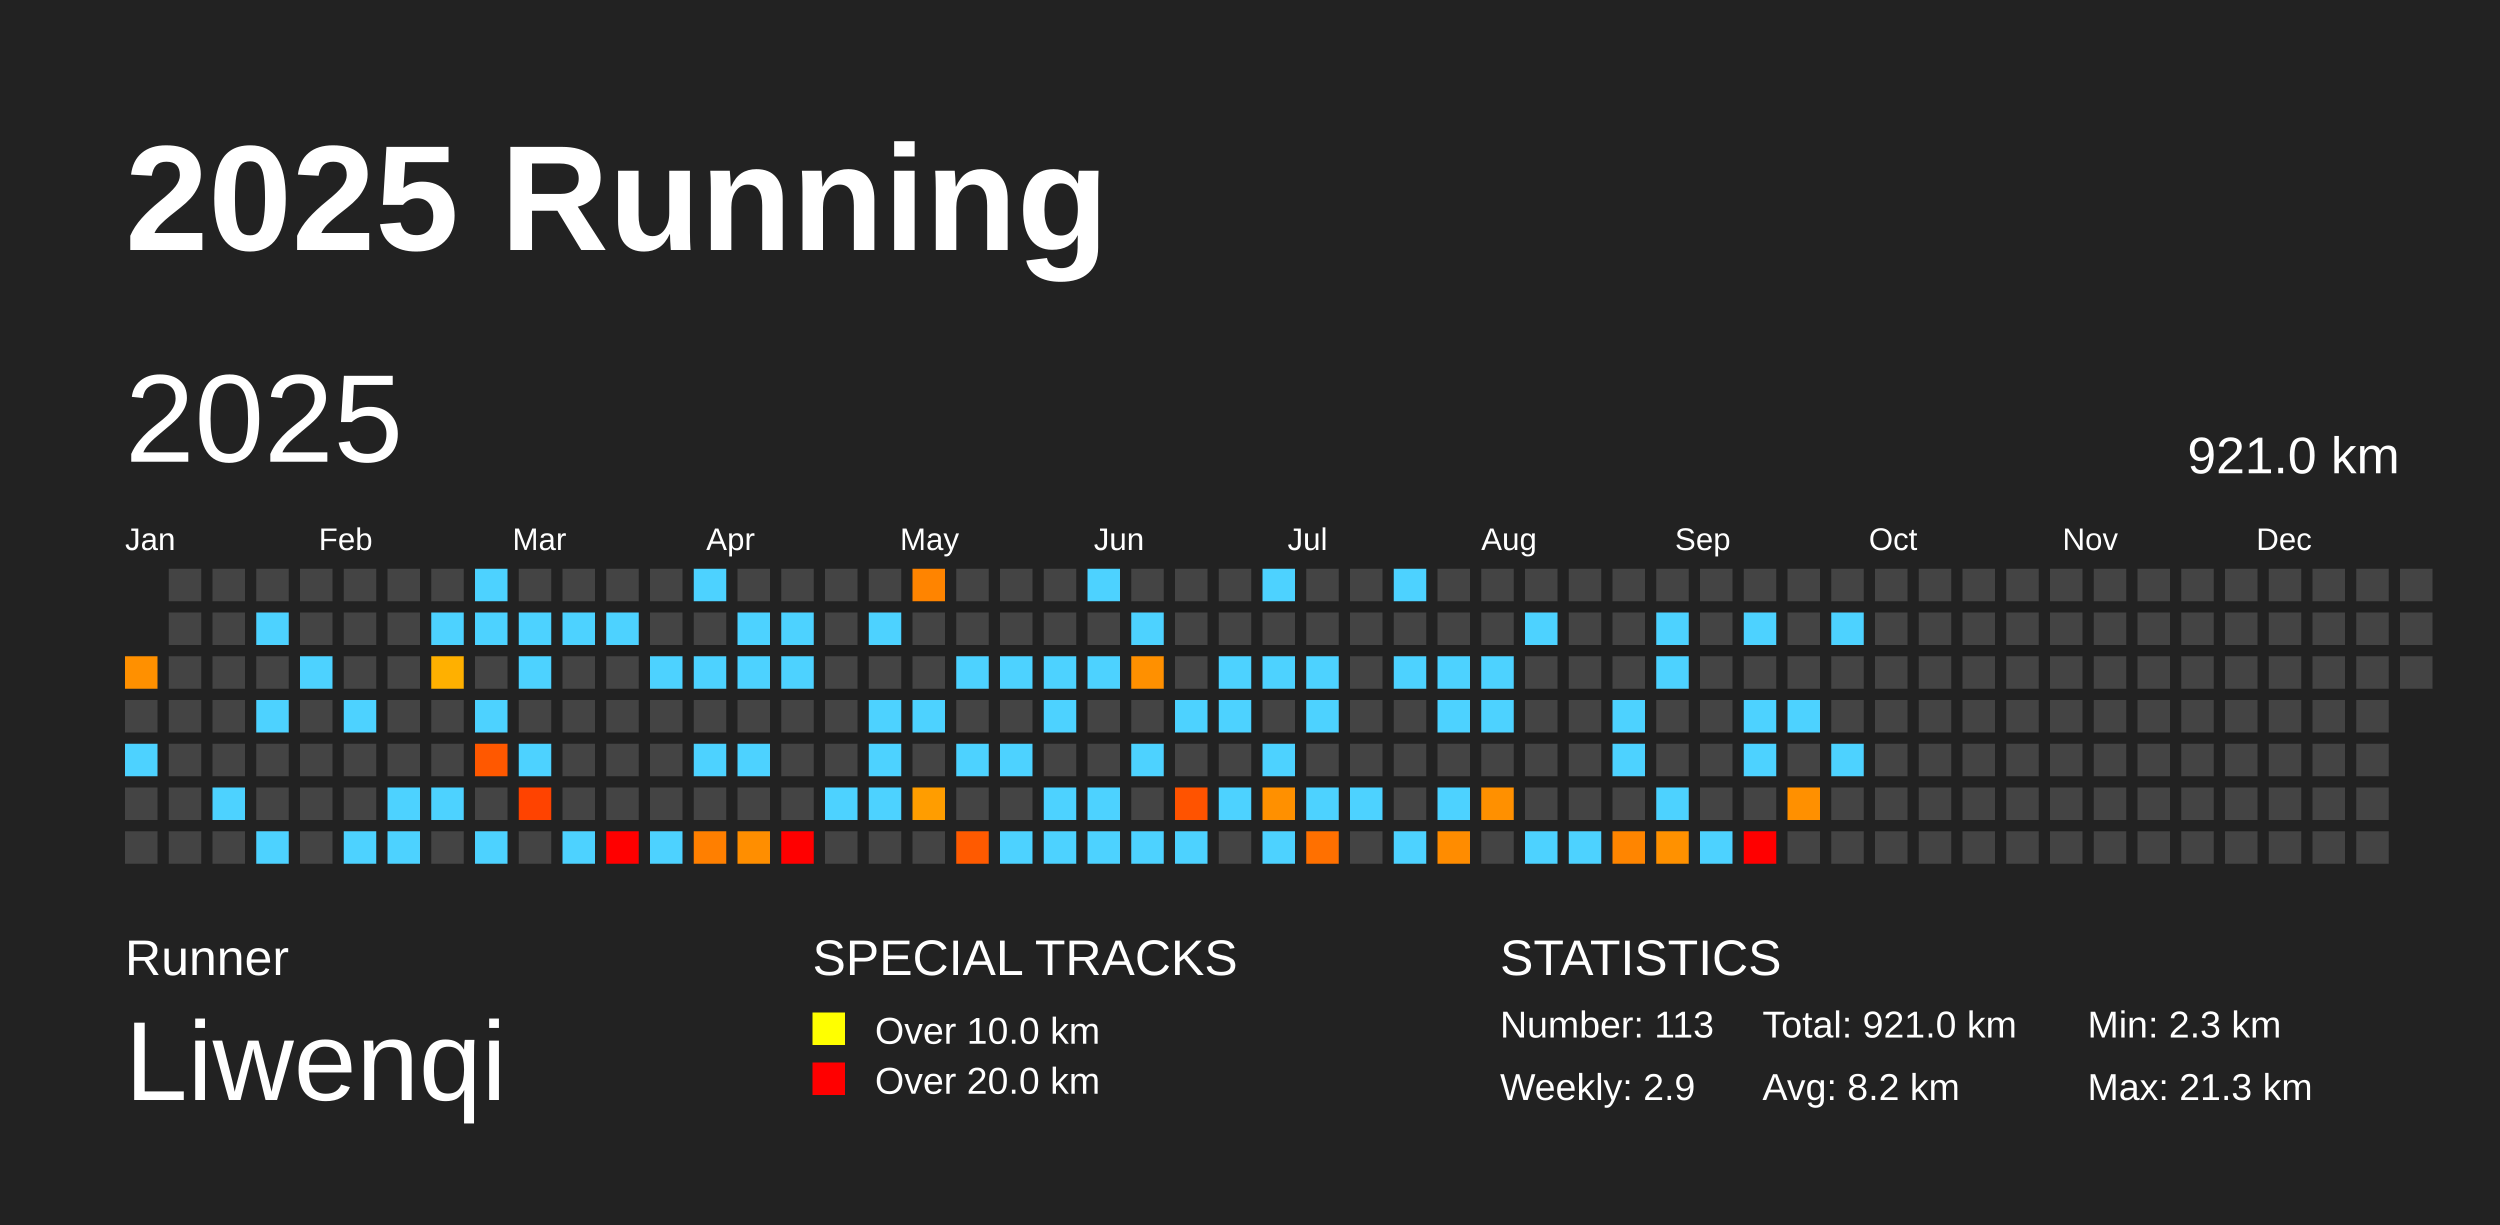
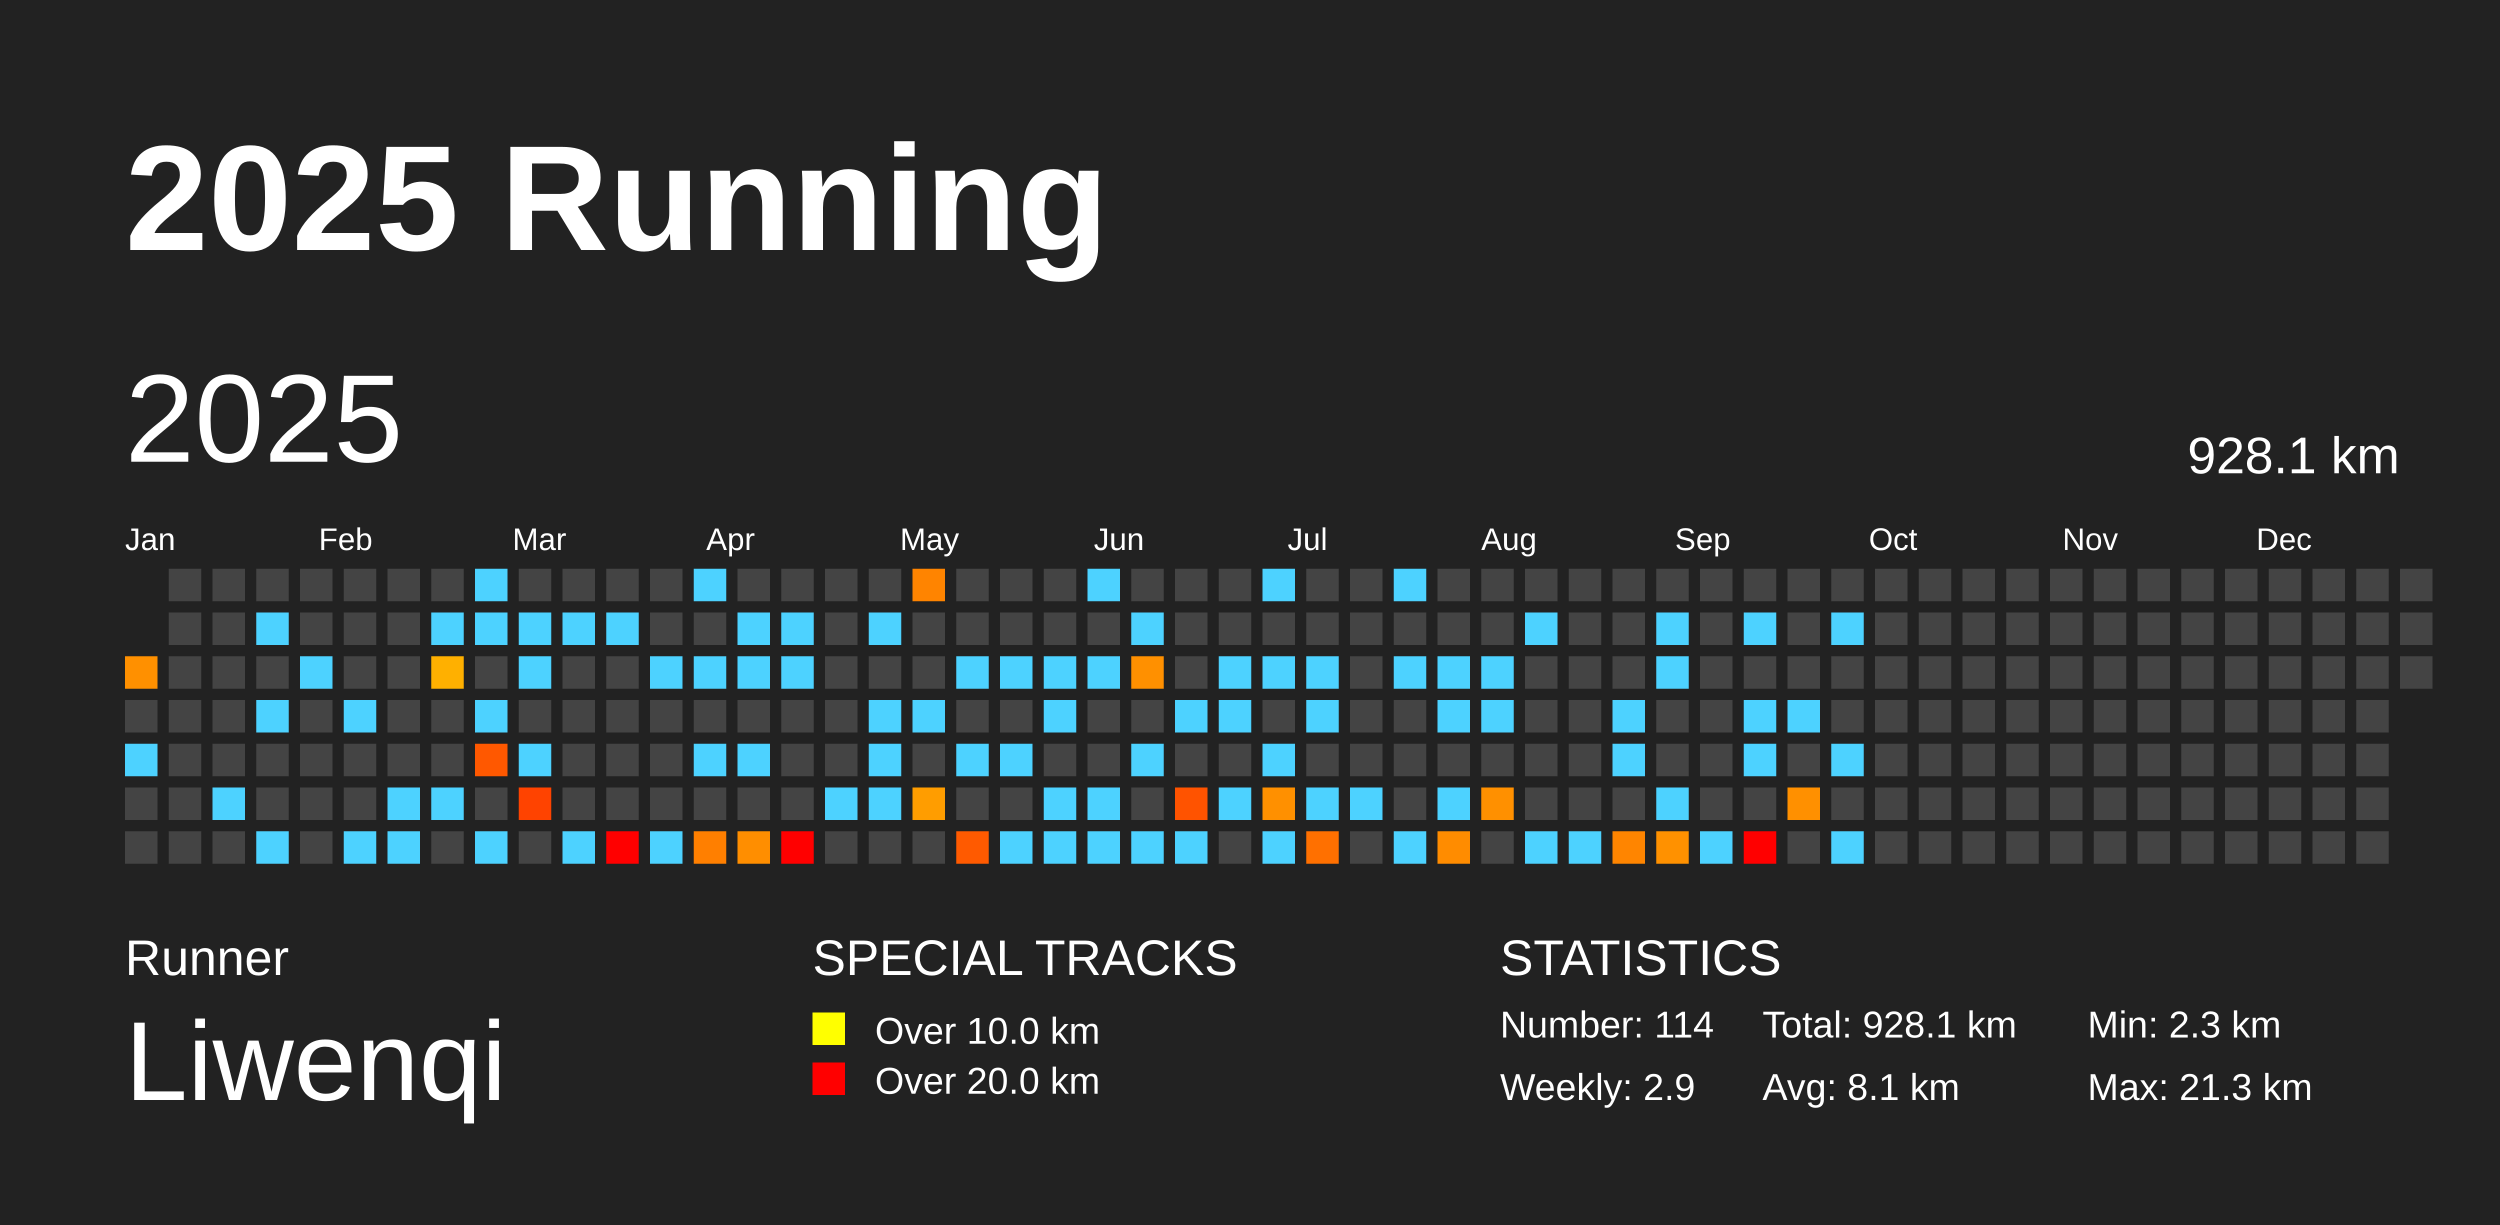
<svg xmlns="http://www.w3.org/2000/svg" baseProfile="full" height="98mm" version="1.1" viewBox="0,0,200,98" width="200mm">
  <defs />
  <rect fill="#222222" height="98" width="200" x="0" y="0" />
  <text fill="#FFFFFF" style="font-size:12px; font-family:Arial; font-weight:bold;" x="10" y="20">2025 Running</text>
  <text fill="#FFFFFF" style="font-size:4px; font-family:Arial" x="10" y="78">Runner</text>
  <text fill="#FFFFFF" style="font-size:9px; font-family:Arial" x="10" y="88">Liwenqi</text>
  <text fill="#FFFFFF" style="font-size:4px; font-family:Arial" x="65" y="78">SPECIAL TRACKS</text>
  <rect fill="yellow" height="2.6" width="2.6" x="65" y="81" />
  <text fill="#FFFFFF" style="font-size:3px; font-family:Arial" x="70" y="83.5">Over 10.0 km</text>
  <rect fill="red" height="2.6" width="2.6" x="65" y="85" />
  <text fill="#FFFFFF" style="font-size:3px; font-family:Arial" x="70" y="87.5">Over 20.0 km</text>
  <text fill="#FFFFFF" style="font-size:4px; font-family:Arial" x="120" y="78">STATISTICS</text>
-   <text fill="#FFFFFF" style="font-size:3px; font-family:Arial" x="120" y="83">Number: 113</text>
+   <text fill="#FFFFFF" style="font-size:3px; font-family:Arial" x="120" y="83">Number: 114</text>
  <text fill="#FFFFFF" style="font-size:3px; font-family:Arial" x="120" y="88">Weekly: 2.9</text>
-   <text fill="#FFFFFF" style="font-size:3px; font-family:Arial" x="141" y="83">Total: 921.0 km</text>
-   <text fill="#FFFFFF" style="font-size:3px; font-family:Arial" x="141" y="88">Avg: 8.2 km</text>
+   <text fill="#FFFFFF" style="font-size:3px; font-family:Arial" x="141" y="83">Total: 928.1 km</text>
+   <text fill="#FFFFFF" style="font-size:3px; font-family:Arial" x="141" y="88">Avg: 8.1 km</text>
  <text fill="#FFFFFF" style="font-size:3px; font-family:Arial" x="167" y="83">Min: 2.3 km</text>
  <text fill="#FFFFFF" style="font-size:3px; font-family:Arial" x="167" y="88">Max: 21.3 km</text>
  <text dominant-baseline="hanging" fill="#FFFFFF" style="font-size:10.0px; font-family:Arial;" x="10" y="30">2025</text>
-   <text dominant-baseline="hanging" fill="#FFFFFF" style="font-size:4.125px; font-family:Arial;" x="175" y="35">921.0 km</text>
+   <text dominant-baseline="hanging" fill="#FFFFFF" style="font-size:4.125px; font-family:Arial;" x="175" y="35">928.1 km</text>
  <text fill="#FFFFFF" style="font-size:2.5px; font-family:Arial" x="10.0" y="44">Jan</text>
  <text fill="#FFFFFF" style="font-size:2.5px; font-family:Arial" x="25.5" y="44">Feb</text>
  <text fill="#FFFFFF" style="font-size:2.5px; font-family:Arial" x="41.0" y="44">Mar</text>
  <text fill="#FFFFFF" style="font-size:2.5px; font-family:Arial" x="56.5" y="44">Apr</text>
  <text fill="#FFFFFF" style="font-size:2.5px; font-family:Arial" x="72.0" y="44">May</text>
  <text fill="#FFFFFF" style="font-size:2.5px; font-family:Arial" x="87.5" y="44">Jun</text>
  <text fill="#FFFFFF" style="font-size:2.5px; font-family:Arial" x="103.0" y="44">Jul</text>
  <text fill="#FFFFFF" style="font-size:2.5px; font-family:Arial" x="118.5" y="44">Aug</text>
  <text fill="#FFFFFF" style="font-size:2.5px; font-family:Arial" x="134.0" y="44">Sep</text>
  <text fill="#FFFFFF" style="font-size:2.5px; font-family:Arial" x="149.5" y="44">Oct</text>
  <text fill="#FFFFFF" style="font-size:2.5px; font-family:Arial" x="165.0" y="44">Nov</text>
  <text fill="#FFFFFF" style="font-size:2.5px; font-family:Arial" x="180.5" y="44">Dec</text>
  <rect fill="#ff9000" height="2.6" width="2.6" x="10.0" y="52.5" />
  <rect fill="#444444" height="2.6" width="2.6" x="10.0" y="56.0" />
  <rect fill="#4dd2ff" height="2.6" width="2.6" x="10.0" y="59.5" />
  <rect fill="#444444" height="2.6" width="2.6" x="10.0" y="63.0" />
  <rect fill="#444444" height="2.6" width="2.6" x="10.0" y="66.5" />
  <rect fill="#444444" height="2.6" width="2.6" x="13.5" y="45.5" />
  <rect fill="#444444" height="2.6" width="2.6" x="13.5" y="49.0" />
  <rect fill="#444444" height="2.6" width="2.6" x="13.5" y="52.5" />
  <rect fill="#444444" height="2.6" width="2.6" x="13.5" y="56.0" />
  <rect fill="#444444" height="2.6" width="2.6" x="13.5" y="59.5" />
  <rect fill="#444444" height="2.6" width="2.6" x="13.5" y="63.0" />
  <rect fill="#444444" height="2.6" width="2.6" x="13.5" y="66.5" />
  <rect fill="#444444" height="2.6" width="2.6" x="17.0" y="45.5" />
  <rect fill="#444444" height="2.6" width="2.6" x="17.0" y="49.0" />
  <rect fill="#444444" height="2.6" width="2.6" x="17.0" y="52.5" />
  <rect fill="#444444" height="2.6" width="2.6" x="17.0" y="56.0" />
  <rect fill="#444444" height="2.6" width="2.6" x="17.0" y="59.5" />
  <rect fill="#4dd2ff" height="2.6" width="2.6" x="17.0" y="63.0" />
  <rect fill="#444444" height="2.6" width="2.6" x="17.0" y="66.5" />
  <rect fill="#444444" height="2.6" width="2.6" x="20.5" y="45.5" />
  <rect fill="#4dd2ff" height="2.6" width="2.6" x="20.5" y="49.0" />
  <rect fill="#444444" height="2.6" width="2.6" x="20.5" y="52.5" />
  <rect fill="#4dd2ff" height="2.6" width="2.6" x="20.5" y="56.0" />
  <rect fill="#444444" height="2.6" width="2.6" x="20.5" y="59.5" />
  <rect fill="#444444" height="2.6" width="2.6" x="20.5" y="63.0" />
  <rect fill="#4dd2ff" height="2.6" width="2.6" x="20.5" y="66.5" />
  <rect fill="#444444" height="2.6" width="2.6" x="24.0" y="45.5" />
  <rect fill="#444444" height="2.6" width="2.6" x="24.0" y="49.0" />
  <rect fill="#4dd2ff" height="2.6" width="2.6" x="24.0" y="52.5" />
  <rect fill="#444444" height="2.6" width="2.6" x="24.0" y="56.0" />
  <rect fill="#444444" height="2.6" width="2.6" x="24.0" y="59.5" />
  <rect fill="#444444" height="2.6" width="2.6" x="24.0" y="63.0" />
  <rect fill="#444444" height="2.6" width="2.6" x="24.0" y="66.5" />
  <rect fill="#444444" height="2.6" width="2.6" x="27.5" y="45.5" />
  <rect fill="#444444" height="2.6" width="2.6" x="27.5" y="49.0" />
  <rect fill="#444444" height="2.6" width="2.6" x="27.5" y="52.5" />
  <rect fill="#4dd2ff" height="2.6" width="2.6" x="27.5" y="56.0" />
  <rect fill="#444444" height="2.6" width="2.6" x="27.5" y="59.5" />
  <rect fill="#444444" height="2.6" width="2.6" x="27.5" y="63.0" />
  <rect fill="#4dd2ff" height="2.6" width="2.6" x="27.5" y="66.5" />
  <rect fill="#444444" height="2.6" width="2.6" x="31.0" y="45.5" />
  <rect fill="#444444" height="2.6" width="2.6" x="31.0" y="49.0" />
  <rect fill="#444444" height="2.6" width="2.6" x="31.0" y="52.5" />
  <rect fill="#444444" height="2.6" width="2.6" x="31.0" y="56.0" />
  <rect fill="#444444" height="2.6" width="2.6" x="31.0" y="59.5" />
  <rect fill="#4dd2ff" height="2.6" width="2.6" x="31.0" y="63.0" />
  <rect fill="#4dd2ff" height="2.6" width="2.6" x="31.0" y="66.5" />
  <rect fill="#444444" height="2.6" width="2.6" x="34.5" y="45.5" />
  <rect fill="#4dd2ff" height="2.6" width="2.6" x="34.5" y="49.0" />
  <rect fill="#ffb000" height="2.6" width="2.6" x="34.5" y="52.5" />
  <rect fill="#444444" height="2.6" width="2.6" x="34.5" y="56.0" />
  <rect fill="#444444" height="2.6" width="2.6" x="34.5" y="59.5" />
  <rect fill="#4dd2ff" height="2.6" width="2.6" x="34.5" y="63.0" />
  <rect fill="#444444" height="2.6" width="2.6" x="34.5" y="66.5" />
  <rect fill="#4dd2ff" height="2.6" width="2.6" x="38.0" y="45.5" />
  <rect fill="#4dd2ff" height="2.6" width="2.6" x="38.0" y="49.0" />
  <rect fill="#444444" height="2.6" width="2.6" x="38.0" y="52.5" />
  <rect fill="#4dd2ff" height="2.6" width="2.6" x="38.0" y="56.0" />
  <rect fill="#ff5800" height="2.6" width="2.6" x="38.0" y="59.5" />
  <rect fill="#444444" height="2.6" width="2.6" x="38.0" y="63.0" />
  <rect fill="#4dd2ff" height="2.6" width="2.6" x="38.0" y="66.5" />
  <rect fill="#444444" height="2.6" width="2.6" x="41.5" y="45.5" />
  <rect fill="#4dd2ff" height="2.6" width="2.6" x="41.5" y="49.0" />
  <rect fill="#4dd2ff" height="2.6" width="2.6" x="41.5" y="52.5" />
  <rect fill="#444444" height="2.6" width="2.6" x="41.5" y="56.0" />
  <rect fill="#4dd2ff" height="2.6" width="2.6" x="41.5" y="59.5" />
  <rect fill="#ff4300" height="2.6" width="2.6" x="41.5" y="63.0" />
  <rect fill="#444444" height="2.6" width="2.6" x="41.5" y="66.5" />
  <rect fill="#444444" height="2.6" width="2.6" x="45.0" y="45.5" />
  <rect fill="#4dd2ff" height="2.6" width="2.6" x="45.0" y="49.0" />
  <rect fill="#444444" height="2.6" width="2.6" x="45.0" y="52.5" />
  <rect fill="#444444" height="2.6" width="2.6" x="45.0" y="56.0" />
  <rect fill="#444444" height="2.6" width="2.6" x="45.0" y="59.5" />
  <rect fill="#444444" height="2.6" width="2.6" x="45.0" y="63.0" />
  <rect fill="#4dd2ff" height="2.6" width="2.6" x="45.0" y="66.5" />
  <rect fill="#444444" height="2.6" width="2.6" x="48.5" y="45.5" />
  <rect fill="#4dd2ff" height="2.6" width="2.6" x="48.5" y="49.0" />
  <rect fill="#444444" height="2.6" width="2.6" x="48.5" y="52.5" />
  <rect fill="#444444" height="2.6" width="2.6" x="48.5" y="56.0" />
  <rect fill="#444444" height="2.6" width="2.6" x="48.5" y="59.5" />
  <rect fill="#444444" height="2.6" width="2.6" x="48.5" y="63.0" />
  <rect fill="red" height="2.6" width="2.6" x="48.5" y="66.5" />
  <rect fill="#444444" height="2.6" width="2.6" x="52.0" y="45.5" />
  <rect fill="#444444" height="2.6" width="2.6" x="52.0" y="49.0" />
  <rect fill="#4dd2ff" height="2.6" width="2.6" x="52.0" y="52.5" />
  <rect fill="#444444" height="2.6" width="2.6" x="52.0" y="56.0" />
  <rect fill="#444444" height="2.6" width="2.6" x="52.0" y="59.5" />
  <rect fill="#444444" height="2.6" width="2.6" x="52.0" y="63.0" />
  <rect fill="#4dd2ff" height="2.6" width="2.6" x="52.0" y="66.5" />
  <rect fill="#4dd2ff" height="2.6" width="2.6" x="55.5" y="45.5" />
  <rect fill="#444444" height="2.6" width="2.6" x="55.5" y="49.0" />
  <rect fill="#4dd2ff" height="2.6" width="2.6" x="55.5" y="52.5" />
  <rect fill="#444444" height="2.6" width="2.6" x="55.5" y="56.0" />
  <rect fill="#4dd2ff" height="2.6" width="2.6" x="55.5" y="59.5" />
  <rect fill="#444444" height="2.6" width="2.6" x="55.5" y="63.0" />
  <rect fill="#ff7f00" height="2.6" width="2.6" x="55.5" y="66.5" />
  <rect fill="#444444" height="2.6" width="2.6" x="59.0" y="45.5" />
  <rect fill="#4dd2ff" height="2.6" width="2.6" x="59.0" y="49.0" />
  <rect fill="#4dd2ff" height="2.6" width="2.6" x="59.0" y="52.5" />
  <rect fill="#444444" height="2.6" width="2.6" x="59.0" y="56.0" />
  <rect fill="#4dd2ff" height="2.6" width="2.6" x="59.0" y="59.5" />
  <rect fill="#444444" height="2.6" width="2.6" x="59.0" y="63.0" />
  <rect fill="#ff8e00" height="2.6" width="2.6" x="59.0" y="66.5" />
  <rect fill="#444444" height="2.6" width="2.6" x="62.5" y="45.5" />
  <rect fill="#4dd2ff" height="2.6" width="2.6" x="62.5" y="49.0" />
  <rect fill="#4dd2ff" height="2.6" width="2.6" x="62.5" y="52.5" />
  <rect fill="#444444" height="2.6" width="2.6" x="62.5" y="56.0" />
  <rect fill="#444444" height="2.6" width="2.6" x="62.5" y="59.5" />
  <rect fill="#444444" height="2.6" width="2.6" x="62.5" y="63.0" />
  <rect fill="red" height="2.6" width="2.6" x="62.5" y="66.5" />
  <rect fill="#444444" height="2.6" width="2.6" x="66.0" y="45.5" />
  <rect fill="#444444" height="2.6" width="2.6" x="66.0" y="49.0" />
  <rect fill="#444444" height="2.6" width="2.6" x="66.0" y="52.5" />
  <rect fill="#444444" height="2.6" width="2.6" x="66.0" y="56.0" />
  <rect fill="#444444" height="2.6" width="2.6" x="66.0" y="59.5" />
  <rect fill="#4dd2ff" height="2.6" width="2.6" x="66.0" y="63.0" />
  <rect fill="#444444" height="2.6" width="2.6" x="66.0" y="66.5" />
  <rect fill="#444444" height="2.6" width="2.6" x="69.5" y="45.5" />
  <rect fill="#4dd2ff" height="2.6" width="2.6" x="69.5" y="49.0" />
  <rect fill="#444444" height="2.6" width="2.6" x="69.5" y="52.5" />
  <rect fill="#4dd2ff" height="2.6" width="2.6" x="69.5" y="56.0" />
  <rect fill="#4dd2ff" height="2.6" width="2.6" x="69.5" y="59.5" />
  <rect fill="#4dd2ff" height="2.6" width="2.6" x="69.5" y="63.0" />
  <rect fill="#444444" height="2.6" width="2.6" x="69.5" y="66.5" />
  <rect fill="#ff8400" height="2.6" width="2.6" x="73.0" y="45.5" />
  <rect fill="#444444" height="2.6" width="2.6" x="73.0" y="49.0" />
  <rect fill="#444444" height="2.6" width="2.6" x="73.0" y="52.5" />
  <rect fill="#4dd2ff" height="2.6" width="2.6" x="73.0" y="56.0" />
  <rect fill="#444444" height="2.6" width="2.6" x="73.0" y="59.5" />
  <rect fill="#ff9d00" height="2.6" width="2.6" x="73.0" y="63.0" />
  <rect fill="#444444" height="2.6" width="2.6" x="73.0" y="66.5" />
  <rect fill="#444444" height="2.6" width="2.6" x="76.5" y="45.5" />
  <rect fill="#444444" height="2.6" width="2.6" x="76.5" y="49.0" />
  <rect fill="#4dd2ff" height="2.6" width="2.6" x="76.5" y="52.5" />
  <rect fill="#444444" height="2.6" width="2.6" x="76.5" y="56.0" />
  <rect fill="#4dd2ff" height="2.6" width="2.6" x="76.5" y="59.5" />
  <rect fill="#444444" height="2.6" width="2.6" x="76.5" y="63.0" />
  <rect fill="#ff5a00" height="2.6" width="2.6" x="76.5" y="66.5" />
  <rect fill="#444444" height="2.6" width="2.6" x="80.0" y="45.5" />
  <rect fill="#444444" height="2.6" width="2.6" x="80.0" y="49.0" />
  <rect fill="#4dd2ff" height="2.6" width="2.6" x="80.0" y="52.5" />
  <rect fill="#444444" height="2.6" width="2.6" x="80.0" y="56.0" />
  <rect fill="#4dd2ff" height="2.6" width="2.6" x="80.0" y="59.5" />
  <rect fill="#444444" height="2.6" width="2.6" x="80.0" y="63.0" />
  <rect fill="#4dd2ff" height="2.6" width="2.6" x="80.0" y="66.5" />
  <rect fill="#444444" height="2.6" width="2.6" x="83.5" y="45.5" />
  <rect fill="#444444" height="2.6" width="2.6" x="83.5" y="49.0" />
  <rect fill="#4dd2ff" height="2.6" width="2.6" x="83.5" y="52.5" />
  <rect fill="#4dd2ff" height="2.6" width="2.6" x="83.5" y="56.0" />
  <rect fill="#444444" height="2.6" width="2.6" x="83.5" y="59.5" />
  <rect fill="#4dd2ff" height="2.6" width="2.6" x="83.5" y="63.0" />
  <rect fill="#4dd2ff" height="2.6" width="2.6" x="83.5" y="66.5" />
  <rect fill="#4dd2ff" height="2.6" width="2.6" x="87.0" y="45.5" />
  <rect fill="#444444" height="2.6" width="2.6" x="87.0" y="49.0" />
  <rect fill="#4dd2ff" height="2.6" width="2.6" x="87.0" y="52.5" />
  <rect fill="#444444" height="2.6" width="2.6" x="87.0" y="56.0" />
  <rect fill="#444444" height="2.6" width="2.6" x="87.0" y="59.5" />
  <rect fill="#4dd2ff" height="2.6" width="2.6" x="87.0" y="63.0" />
  <rect fill="#4dd2ff" height="2.6" width="2.6" x="87.0" y="66.5" />
  <rect fill="#444444" height="2.6" width="2.6" x="90.5" y="45.5" />
  <rect fill="#4dd2ff" height="2.6" width="2.6" x="90.5" y="49.0" />
  <rect fill="#ff9000" height="2.6" width="2.6" x="90.5" y="52.5" />
  <rect fill="#444444" height="2.6" width="2.6" x="90.5" y="56.0" />
  <rect fill="#4dd2ff" height="2.6" width="2.6" x="90.5" y="59.5" />
  <rect fill="#444444" height="2.6" width="2.6" x="90.5" y="63.0" />
  <rect fill="#4dd2ff" height="2.6" width="2.6" x="90.5" y="66.5" />
  <rect fill="#444444" height="2.6" width="2.6" x="94.0" y="45.5" />
  <rect fill="#444444" height="2.6" width="2.6" x="94.0" y="49.0" />
  <rect fill="#444444" height="2.6" width="2.6" x="94.0" y="52.5" />
  <rect fill="#4dd2ff" height="2.6" width="2.6" x="94.0" y="56.0" />
  <rect fill="#444444" height="2.6" width="2.6" x="94.0" y="59.5" />
  <rect fill="#ff5300" height="2.6" width="2.6" x="94.0" y="63.0" />
  <rect fill="#4dd2ff" height="2.6" width="2.6" x="94.0" y="66.5" />
  <rect fill="#444444" height="2.6" width="2.6" x="97.5" y="45.5" />
  <rect fill="#444444" height="2.6" width="2.6" x="97.5" y="49.0" />
  <rect fill="#4dd2ff" height="2.6" width="2.6" x="97.5" y="52.5" />
  <rect fill="#4dd2ff" height="2.6" width="2.6" x="97.5" y="56.0" />
  <rect fill="#444444" height="2.6" width="2.6" x="97.5" y="59.5" />
  <rect fill="#4dd2ff" height="2.6" width="2.6" x="97.5" y="63.0" />
  <rect fill="#444444" height="2.6" width="2.6" x="97.5" y="66.5" />
  <rect fill="#4dd2ff" height="2.6" width="2.6" x="101.0" y="45.5" />
  <rect fill="#444444" height="2.6" width="2.6" x="101.0" y="49.0" />
  <rect fill="#4dd2ff" height="2.6" width="2.6" x="101.0" y="52.5" />
  <rect fill="#444444" height="2.6" width="2.6" x="101.0" y="56.0" />
  <rect fill="#4dd2ff" height="2.6" width="2.6" x="101.0" y="59.5" />
  <rect fill="#ff9000" height="2.6" width="2.6" x="101.0" y="63.0" />
  <rect fill="#4dd2ff" height="2.6" width="2.6" x="101.0" y="66.5" />
  <rect fill="#444444" height="2.6" width="2.6" x="104.5" y="45.5" />
  <rect fill="#444444" height="2.6" width="2.6" x="104.5" y="49.0" />
  <rect fill="#4dd2ff" height="2.6" width="2.6" x="104.5" y="52.5" />
  <rect fill="#4dd2ff" height="2.6" width="2.6" x="104.5" y="56.0" />
  <rect fill="#444444" height="2.6" width="2.6" x="104.5" y="59.5" />
  <rect fill="#4dd2ff" height="2.6" width="2.6" x="104.5" y="63.0" />
  <rect fill="#ff7000" height="2.6" width="2.6" x="104.5" y="66.5" />
  <rect fill="#444444" height="2.6" width="2.6" x="108.0" y="45.5" />
  <rect fill="#444444" height="2.6" width="2.6" x="108.0" y="49.0" />
  <rect fill="#444444" height="2.6" width="2.6" x="108.0" y="52.5" />
  <rect fill="#444444" height="2.6" width="2.6" x="108.0" y="56.0" />
  <rect fill="#444444" height="2.6" width="2.6" x="108.0" y="59.5" />
  <rect fill="#4dd2ff" height="2.6" width="2.6" x="108.0" y="63.0" />
  <rect fill="#444444" height="2.6" width="2.6" x="108.0" y="66.5" />
  <rect fill="#4dd2ff" height="2.6" width="2.6" x="111.5" y="45.5" />
  <rect fill="#444444" height="2.6" width="2.6" x="111.5" y="49.0" />
  <rect fill="#4dd2ff" height="2.6" width="2.6" x="111.5" y="52.5" />
  <rect fill="#444444" height="2.6" width="2.6" x="111.5" y="56.0" />
  <rect fill="#444444" height="2.6" width="2.6" x="111.5" y="59.5" />
  <rect fill="#444444" height="2.6" width="2.6" x="111.5" y="63.0" />
  <rect fill="#4dd2ff" height="2.6" width="2.6" x="111.5" y="66.5" />
  <rect fill="#444444" height="2.6" width="2.6" x="115.0" y="45.5" />
  <rect fill="#444444" height="2.6" width="2.6" x="115.0" y="49.0" />
  <rect fill="#4dd2ff" height="2.6" width="2.6" x="115.0" y="52.5" />
  <rect fill="#4dd2ff" height="2.6" width="2.6" x="115.0" y="56.0" />
  <rect fill="#444444" height="2.6" width="2.6" x="115.0" y="59.5" />
  <rect fill="#4dd2ff" height="2.6" width="2.6" x="115.0" y="63.0" />
  <rect fill="#ff8c00" height="2.6" width="2.6" x="115.0" y="66.5" />
  <rect fill="#444444" height="2.6" width="2.6" x="118.5" y="45.5" />
  <rect fill="#444444" height="2.6" width="2.6" x="118.5" y="49.0" />
  <rect fill="#4dd2ff" height="2.6" width="2.6" x="118.5" y="52.5" />
  <rect fill="#4dd2ff" height="2.6" width="2.6" x="118.5" y="56.0" />
  <rect fill="#444444" height="2.6" width="2.6" x="118.5" y="59.5" />
  <rect fill="#ff9000" height="2.6" width="2.6" x="118.5" y="63.0" />
  <rect fill="#444444" height="2.6" width="2.6" x="118.5" y="66.5" />
  <rect fill="#444444" height="2.6" width="2.6" x="122.0" y="45.5" />
  <rect fill="#4dd2ff" height="2.6" width="2.6" x="122.0" y="49.0" />
  <rect fill="#444444" height="2.6" width="2.6" x="122.0" y="52.5" />
  <rect fill="#444444" height="2.6" width="2.6" x="122.0" y="56.0" />
  <rect fill="#444444" height="2.6" width="2.6" x="122.0" y="59.5" />
  <rect fill="#444444" height="2.6" width="2.6" x="122.0" y="63.0" />
  <rect fill="#4dd2ff" height="2.6" width="2.6" x="122.0" y="66.5" />
  <rect fill="#444444" height="2.6" width="2.6" x="125.5" y="45.5" />
  <rect fill="#444444" height="2.6" width="2.6" x="125.5" y="49.0" />
  <rect fill="#444444" height="2.6" width="2.6" x="125.5" y="52.5" />
  <rect fill="#444444" height="2.6" width="2.6" x="125.5" y="56.0" />
  <rect fill="#444444" height="2.6" width="2.6" x="125.5" y="59.5" />
  <rect fill="#444444" height="2.6" width="2.6" x="125.5" y="63.0" />
  <rect fill="#4dd2ff" height="2.6" width="2.6" x="125.5" y="66.5" />
  <rect fill="#444444" height="2.6" width="2.6" x="129.0" y="45.5" />
  <rect fill="#444444" height="2.6" width="2.6" x="129.0" y="49.0" />
  <rect fill="#444444" height="2.6" width="2.6" x="129.0" y="52.5" />
  <rect fill="#4dd2ff" height="2.6" width="2.6" x="129.0" y="56.0" />
  <rect fill="#4dd2ff" height="2.6" width="2.6" x="129.0" y="59.5" />
  <rect fill="#444444" height="2.6" width="2.6" x="129.0" y="63.0" />
  <rect fill="#ff8500" height="2.6" width="2.6" x="129.0" y="66.5" />
  <rect fill="#444444" height="2.6" width="2.6" x="132.5" y="45.5" />
  <rect fill="#4dd2ff" height="2.6" width="2.6" x="132.5" y="49.0" />
  <rect fill="#4dd2ff" height="2.6" width="2.6" x="132.5" y="52.5" />
  <rect fill="#444444" height="2.6" width="2.6" x="132.5" y="56.0" />
  <rect fill="#444444" height="2.6" width="2.6" x="132.5" y="59.5" />
  <rect fill="#4dd2ff" height="2.6" width="2.6" x="132.5" y="63.0" />
  <rect fill="#ff9100" height="2.6" width="2.6" x="132.5" y="66.5" />
  <rect fill="#444444" height="2.6" width="2.6" x="136.0" y="45.5" />
  <rect fill="#444444" height="2.6" width="2.6" x="136.0" y="49.0" />
  <rect fill="#444444" height="2.6" width="2.6" x="136.0" y="52.5" />
  <rect fill="#444444" height="2.6" width="2.6" x="136.0" y="56.0" />
  <rect fill="#444444" height="2.6" width="2.6" x="136.0" y="59.5" />
  <rect fill="#444444" height="2.6" width="2.6" x="136.0" y="63.0" />
  <rect fill="#4dd2ff" height="2.6" width="2.6" x="136.0" y="66.5" />
  <rect fill="#444444" height="2.6" width="2.6" x="139.5" y="45.5" />
  <rect fill="#4dd2ff" height="2.6" width="2.6" x="139.5" y="49.0" />
  <rect fill="#444444" height="2.6" width="2.6" x="139.5" y="52.5" />
  <rect fill="#4dd2ff" height="2.6" width="2.6" x="139.5" y="56.0" />
  <rect fill="#4dd2ff" height="2.6" width="2.6" x="139.5" y="59.5" />
  <rect fill="#444444" height="2.6" width="2.6" x="139.5" y="63.0" />
  <rect fill="red" height="2.6" width="2.6" x="139.5" y="66.5" />
  <rect fill="#444444" height="2.6" width="2.6" x="143.0" y="45.5" />
  <rect fill="#444444" height="2.6" width="2.6" x="143.0" y="49.0" />
  <rect fill="#444444" height="2.6" width="2.6" x="143.0" y="52.5" />
  <rect fill="#4dd2ff" height="2.6" width="2.6" x="143.0" y="56.0" />
  <rect fill="#444444" height="2.6" width="2.6" x="143.0" y="59.5" />
  <rect fill="#ff9000" height="2.6" width="2.6" x="143.0" y="63.0" />
  <rect fill="#444444" height="2.6" width="2.6" x="143.0" y="66.5" />
  <rect fill="#444444" height="2.6" width="2.6" x="146.5" y="45.5" />
  <rect fill="#4dd2ff" height="2.6" width="2.6" x="146.5" y="49.0" />
  <rect fill="#444444" height="2.6" width="2.6" x="146.5" y="52.5" />
  <rect fill="#444444" height="2.6" width="2.6" x="146.5" y="56.0" />
  <rect fill="#4dd2ff" height="2.6" width="2.6" x="146.5" y="59.5" />
  <rect fill="#444444" height="2.6" width="2.6" x="146.5" y="63.0" />
-   <rect fill="#444444" height="2.6" width="2.6" x="146.5" y="66.5" />
+   <rect fill="#4dd2ff" height="2.6" width="2.6" x="146.5" y="66.5" />
  <rect fill="#444444" height="2.6" width="2.6" x="150.0" y="45.5" />
  <rect fill="#444444" height="2.6" width="2.6" x="150.0" y="49.0" />
  <rect fill="#444444" height="2.6" width="2.6" x="150.0" y="52.5" />
  <rect fill="#444444" height="2.6" width="2.6" x="150.0" y="56.0" />
  <rect fill="#444444" height="2.6" width="2.6" x="150.0" y="59.5" />
  <rect fill="#444444" height="2.6" width="2.6" x="150.0" y="63.0" />
  <rect fill="#444444" height="2.6" width="2.6" x="150.0" y="66.5" />
  <rect fill="#444444" height="2.6" width="2.6" x="153.5" y="45.5" />
  <rect fill="#444444" height="2.6" width="2.6" x="153.5" y="49.0" />
  <rect fill="#444444" height="2.6" width="2.6" x="153.5" y="52.5" />
  <rect fill="#444444" height="2.6" width="2.6" x="153.5" y="56.0" />
  <rect fill="#444444" height="2.6" width="2.6" x="153.5" y="59.5" />
  <rect fill="#444444" height="2.6" width="2.6" x="153.5" y="63.0" />
  <rect fill="#444444" height="2.6" width="2.6" x="153.5" y="66.5" />
  <rect fill="#444444" height="2.6" width="2.6" x="157.0" y="45.5" />
  <rect fill="#444444" height="2.6" width="2.6" x="157.0" y="49.0" />
  <rect fill="#444444" height="2.6" width="2.6" x="157.0" y="52.5" />
  <rect fill="#444444" height="2.6" width="2.6" x="157.0" y="56.0" />
  <rect fill="#444444" height="2.6" width="2.6" x="157.0" y="59.5" />
  <rect fill="#444444" height="2.6" width="2.6" x="157.0" y="63.0" />
  <rect fill="#444444" height="2.6" width="2.6" x="157.0" y="66.5" />
  <rect fill="#444444" height="2.6" width="2.6" x="160.5" y="45.5" />
  <rect fill="#444444" height="2.6" width="2.6" x="160.5" y="49.0" />
  <rect fill="#444444" height="2.6" width="2.6" x="160.5" y="52.5" />
  <rect fill="#444444" height="2.6" width="2.6" x="160.5" y="56.0" />
  <rect fill="#444444" height="2.6" width="2.6" x="160.5" y="59.5" />
  <rect fill="#444444" height="2.6" width="2.6" x="160.5" y="63.0" />
  <rect fill="#444444" height="2.6" width="2.6" x="160.5" y="66.5" />
  <rect fill="#444444" height="2.6" width="2.6" x="164.0" y="45.5" />
  <rect fill="#444444" height="2.6" width="2.6" x="164.0" y="49.0" />
  <rect fill="#444444" height="2.6" width="2.6" x="164.0" y="52.5" />
  <rect fill="#444444" height="2.6" width="2.6" x="164.0" y="56.0" />
  <rect fill="#444444" height="2.6" width="2.6" x="164.0" y="59.5" />
  <rect fill="#444444" height="2.6" width="2.6" x="164.0" y="63.0" />
  <rect fill="#444444" height="2.6" width="2.6" x="164.0" y="66.5" />
  <rect fill="#444444" height="2.6" width="2.6" x="167.5" y="45.5" />
  <rect fill="#444444" height="2.6" width="2.6" x="167.5" y="49.0" />
  <rect fill="#444444" height="2.6" width="2.6" x="167.5" y="52.5" />
  <rect fill="#444444" height="2.6" width="2.6" x="167.5" y="56.0" />
  <rect fill="#444444" height="2.6" width="2.6" x="167.5" y="59.5" />
  <rect fill="#444444" height="2.6" width="2.6" x="167.5" y="63.0" />
  <rect fill="#444444" height="2.6" width="2.6" x="167.5" y="66.5" />
  <rect fill="#444444" height="2.6" width="2.6" x="171.0" y="45.5" />
  <rect fill="#444444" height="2.6" width="2.6" x="171.0" y="49.0" />
  <rect fill="#444444" height="2.6" width="2.6" x="171.0" y="52.5" />
  <rect fill="#444444" height="2.6" width="2.6" x="171.0" y="56.0" />
  <rect fill="#444444" height="2.6" width="2.6" x="171.0" y="59.5" />
  <rect fill="#444444" height="2.6" width="2.6" x="171.0" y="63.0" />
  <rect fill="#444444" height="2.6" width="2.6" x="171.0" y="66.5" />
  <rect fill="#444444" height="2.6" width="2.6" x="174.5" y="45.5" />
  <rect fill="#444444" height="2.6" width="2.6" x="174.5" y="49.0" />
  <rect fill="#444444" height="2.6" width="2.6" x="174.5" y="52.5" />
  <rect fill="#444444" height="2.6" width="2.6" x="174.5" y="56.0" />
  <rect fill="#444444" height="2.6" width="2.6" x="174.5" y="59.5" />
  <rect fill="#444444" height="2.6" width="2.6" x="174.5" y="63.0" />
  <rect fill="#444444" height="2.6" width="2.6" x="174.5" y="66.5" />
  <rect fill="#444444" height="2.6" width="2.6" x="178.0" y="45.5" />
  <rect fill="#444444" height="2.6" width="2.6" x="178.0" y="49.0" />
  <rect fill="#444444" height="2.6" width="2.6" x="178.0" y="52.5" />
  <rect fill="#444444" height="2.6" width="2.6" x="178.0" y="56.0" />
  <rect fill="#444444" height="2.6" width="2.6" x="178.0" y="59.5" />
  <rect fill="#444444" height="2.6" width="2.6" x="178.0" y="63.0" />
  <rect fill="#444444" height="2.6" width="2.6" x="178.0" y="66.5" />
  <rect fill="#444444" height="2.6" width="2.6" x="181.5" y="45.5" />
  <rect fill="#444444" height="2.6" width="2.6" x="181.5" y="49.0" />
  <rect fill="#444444" height="2.6" width="2.6" x="181.5" y="52.5" />
  <rect fill="#444444" height="2.6" width="2.6" x="181.5" y="56.0" />
  <rect fill="#444444" height="2.6" width="2.6" x="181.5" y="59.5" />
  <rect fill="#444444" height="2.6" width="2.6" x="181.5" y="63.0" />
  <rect fill="#444444" height="2.6" width="2.6" x="181.5" y="66.5" />
  <rect fill="#444444" height="2.6" width="2.6" x="185.0" y="45.5" />
  <rect fill="#444444" height="2.6" width="2.6" x="185.0" y="49.0" />
  <rect fill="#444444" height="2.6" width="2.6" x="185.0" y="52.5" />
  <rect fill="#444444" height="2.6" width="2.6" x="185.0" y="56.0" />
  <rect fill="#444444" height="2.6" width="2.6" x="185.0" y="59.5" />
  <rect fill="#444444" height="2.6" width="2.6" x="185.0" y="63.0" />
  <rect fill="#444444" height="2.6" width="2.6" x="185.0" y="66.5" />
  <rect fill="#444444" height="2.6" width="2.6" x="188.5" y="45.5" />
  <rect fill="#444444" height="2.6" width="2.6" x="188.5" y="49.0" />
  <rect fill="#444444" height="2.6" width="2.6" x="188.5" y="52.5" />
  <rect fill="#444444" height="2.6" width="2.6" x="188.5" y="56.0" />
  <rect fill="#444444" height="2.6" width="2.6" x="188.5" y="59.5" />
  <rect fill="#444444" height="2.6" width="2.6" x="188.5" y="63.0" />
  <rect fill="#444444" height="2.6" width="2.6" x="188.5" y="66.5" />
  <rect fill="#444444" height="2.6" width="2.6" x="192.0" y="45.5" />
  <rect fill="#444444" height="2.6" width="2.6" x="192.0" y="49.0" />
  <rect fill="#444444" height="2.6" width="2.6" x="192.0" y="52.5" />
</svg>
